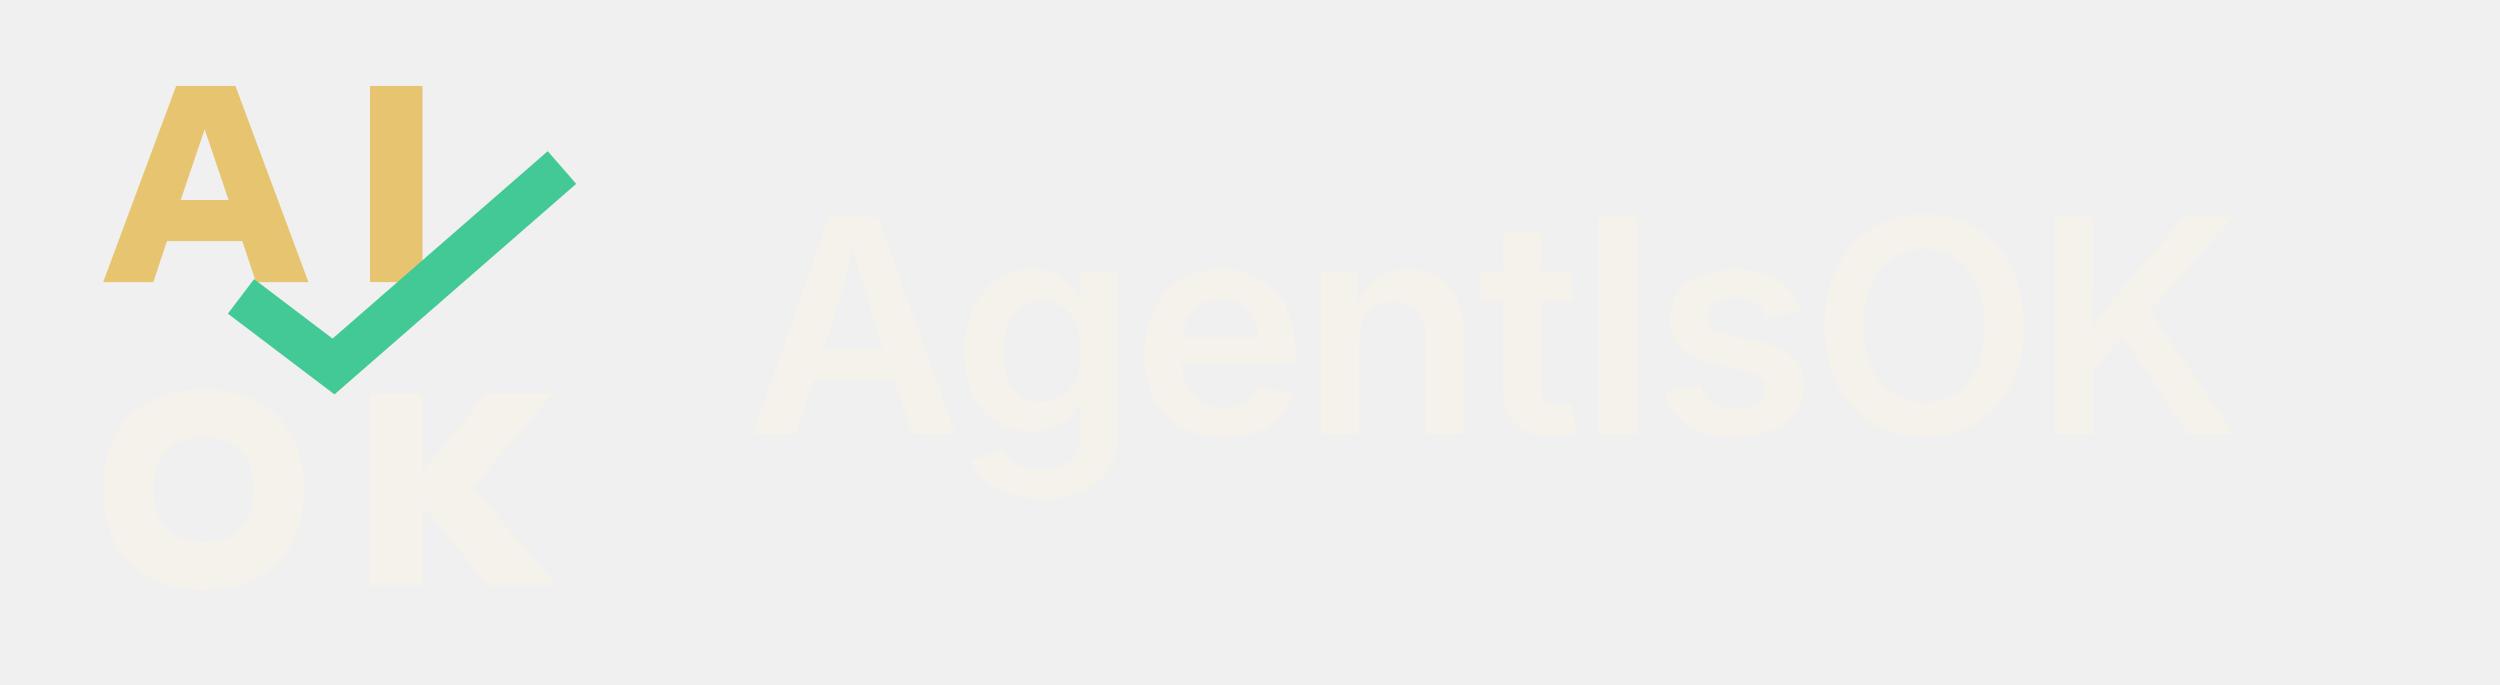
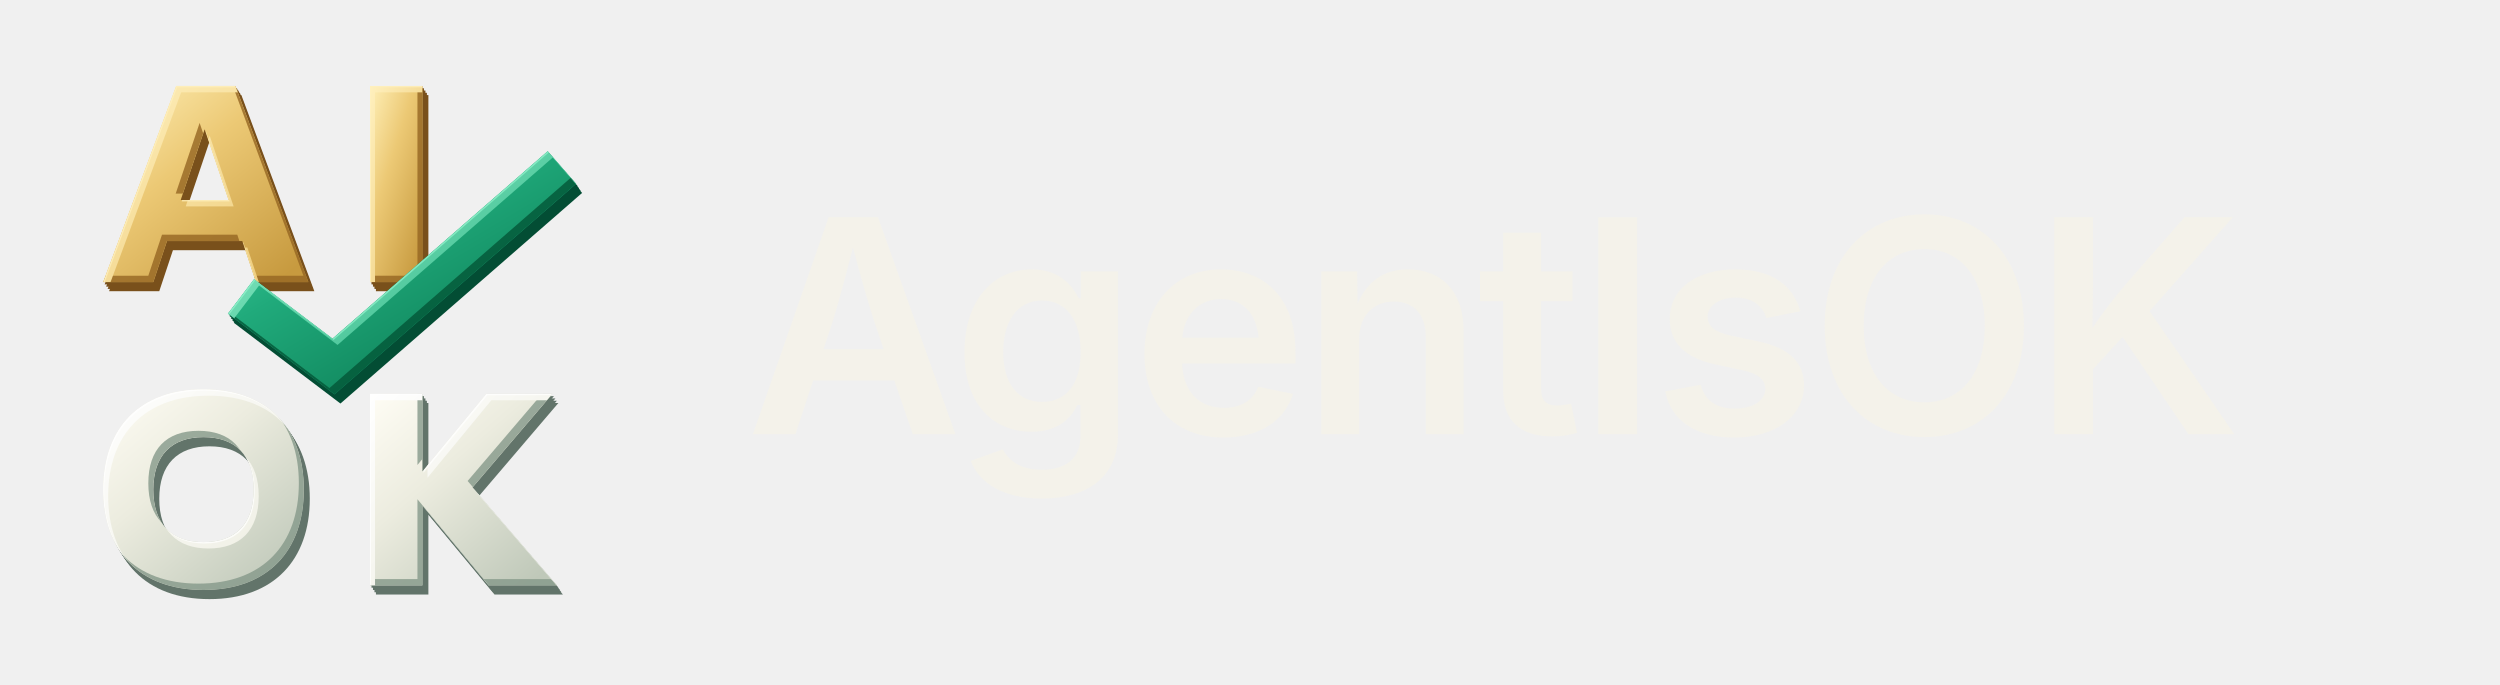
- <svg xmlns="http://www.w3.org/2000/svg" width="570" height="156" viewBox="0 0 570 156" role="img" aria-labelledby="title description" version="1.1" id="svg22">
-   <defs id="defs26" />
-   <g transform="matrix(0.52,0,0,0.52,10,4)" id="g18">
-     <g fill="#e7c46f" id="g8">
-       <path fill-rule="evenodd" d="M 26,116 58,30 h 26 l 32,86 H 93 L 87,98 H 54 l -6,18 z M 60,80 H 81 L 70.5,49 Z" id="path4" />
-       <path d="m 143,30 h 23 v 86 h -23 z" id="path6" />
-     </g>
-     <g fill="#f4f2ea" id="g14">
-       <path fill-rule="evenodd" d="m 70,163 c -28,0 -44,17 -44,44 0,27 16,44 44,44 28,0 44,-17 44,-44 0,-27 -16,-44 -44,-44 z m 0,21 c 14,0 22,8 22,23 0,15 -8,23 -22,23 -14,0 -22,-8 -22,-23 0,-15 8,-23 22,-23 z" id="path10" />
-       <path d="m 143,165 h 23 v 34 l 28,-34 h 29 l -35,41 37,43 h -30 l -29,-35 v 35 h -23 z" id="path12" />
-     </g>
-     <path d="m 94,128 33,25 93,-81" fill="none" stroke="#43c995" stroke-width="19" stroke-linecap="square" stroke-linejoin="miter" id="path16" />
+ <svg xmlns="http://www.w3.org/2000/svg" width="570" height="156" viewBox="0 0 570 156" role="img" aria-labelledby="title description" version="1.1" id="svg206">
+   <defs id="defs210" />
+   <g transform="matrix(0.52,0,0,0.52,10,4)" id="g202">
+     <defs id="defs120">
+       <linearGradient id="relief-dark-gold-face" x1="0" y1="0" x2="0.85" y2="1">
+         <stop offset="0" stop-color="#FFF0B8" id="stop4" />
+         <stop offset=".42" stop-color="#ECC975" id="stop6" />
+         <stop offset="1" stop-color="#C79A3F" id="stop8" />
+       </linearGradient>
+       <linearGradient id="relief-dark-gold-bevel" x1="0" y1="0" x2="1" y2="1">
+         <stop offset="0" stop-color="#FFF0BD" id="stop11" />
+         <stop offset="1" stop-color="#ECC975" id="stop13" />
+       </linearGradient>
+       <linearGradient id="relief-dark-ink-face" x1="0" y1="0" x2="0.85" y2="1">
+         <stop offset="0" stop-color="#FFFDF5" id="stop16" />
+         <stop offset=".42" stop-color="#ECECDF" id="stop18" />
+         <stop offset="1" stop-color="#BFC8B9" id="stop20" />
+       </linearGradient>
+       <linearGradient id="relief-dark-ink-bevel" x1="0" y1="0" x2="1" y2="1">
+         <stop offset="0" stop-color="#FFFFFF" id="stop23" />
+         <stop offset="1" stop-color="#ECECDF" id="stop25" />
+       </linearGradient>
+       <linearGradient id="relief-dark-green-face" x1="0" y1="0" x2="0.85" y2="1">
+         <stop offset="0" stop-color="#4BDCAB" id="stop28" />
+         <stop offset=".42" stop-color="#20AA7B" id="stop30" />
+         <stop offset="1" stop-color="#08744D" id="stop32" />
+       </linearGradient>
+       <linearGradient id="relief-dark-green-bevel" x1="0" y1="0" x2="1" y2="1">
+         <stop offset="0" stop-color="#91F1CB" id="stop35" />
+         <stop offset="1" stop-color="#20AA7B" id="stop37" />
+       </linearGradient>
+       <path id="relief-dark-a" fill-rule="evenodd" d="M 26,116 58,30 h 26 l 32,86 H 93 L 87,98 H 54 l -6,18 z M 60,80 H 81 L 70.5,49 Z" />
+       <mask id="relief-dark-a-lit" maskUnits="userSpaceOnUse" x="0" y="0" width="256" height="280">
+         <use href="#relief-dark-a" fill="#ffffff" id="use41" />
+         <use href="#relief-dark-a" fill="#000000" transform="translate(2.2,2.8)" id="use43" />
+       </mask>
+       <mask id="relief-dark-a-shade" maskUnits="userSpaceOnUse" x="0" y="0" width="256" height="280">
+         <use href="#relief-dark-a" fill="#ffffff" id="use46" />
+         <use href="#relief-dark-a" fill="#000000" transform="translate(-2.2,-2.8)" id="use48" />
+       </mask>
+       <mask id="relief-dark-a-rim" maskUnits="userSpaceOnUse" x="0" y="0" width="256" height="280">
+         <use href="#relief-dark-a" fill="#ffffff" id="use51" />
+         <use href="#relief-dark-a" fill="#000000" transform="translate(0.45,0.6)" id="use53" />
+       </mask>
+       <path id="relief-dark-i" fill-rule="evenodd" d="m 143,30 h 23 v 86 h -23 z" />
+       <mask id="relief-dark-i-lit" maskUnits="userSpaceOnUse" x="0" y="0" width="256" height="280">
+         <use href="#relief-dark-i" fill="#ffffff" id="use57" />
+         <use href="#relief-dark-i" fill="#000000" transform="translate(2.2,2.8)" id="use59" />
+       </mask>
+       <mask id="relief-dark-i-shade" maskUnits="userSpaceOnUse" x="0" y="0" width="256" height="280">
+         <use href="#relief-dark-i" fill="#ffffff" id="use62" />
+         <use href="#relief-dark-i" fill="#000000" transform="translate(-2.2,-2.8)" id="use64" />
+       </mask>
+       <mask id="relief-dark-i-rim" maskUnits="userSpaceOnUse" x="0" y="0" width="256" height="280">
+         <use href="#relief-dark-i" fill="#ffffff" id="use67" />
+         <use href="#relief-dark-i" fill="#000000" transform="translate(0.45,0.6)" id="use69" />
+       </mask>
+       <path id="relief-dark-o" fill-rule="evenodd" d="m 70,163 c -28,0 -44,17 -44,44 0,27 16,44 44,44 28,0 44,-17 44,-44 0,-27 -16,-44 -44,-44 z m 0,21 c 14,0 22,8 22,23 0,15 -8,23 -22,23 -14,0 -22,-8 -22,-23 0,-15 8,-23 22,-23 z" />
+       <mask id="relief-dark-o-lit" maskUnits="userSpaceOnUse" x="0" y="0" width="256" height="280">
+         <use href="#relief-dark-o" fill="#ffffff" id="use73" />
+         <use href="#relief-dark-o" fill="#000000" transform="translate(2.2,2.8)" id="use75" />
+       </mask>
+       <mask id="relief-dark-o-shade" maskUnits="userSpaceOnUse" x="0" y="0" width="256" height="280">
+         <use href="#relief-dark-o" fill="#ffffff" id="use78" />
+         <use href="#relief-dark-o" fill="#000000" transform="translate(-2.2,-2.8)" id="use80" />
+       </mask>
+       <mask id="relief-dark-o-rim" maskUnits="userSpaceOnUse" x="0" y="0" width="256" height="280">
+         <use href="#relief-dark-o" fill="#ffffff" id="use83" />
+         <use href="#relief-dark-o" fill="#000000" transform="translate(0.45,0.6)" id="use85" />
+       </mask>
+       <path id="relief-dark-k" fill-rule="evenodd" d="m 143,165 h 23 v 34 l 28,-34 h 29 l -35,41 37,43 h -30 l -29,-35 v 35 h -23 z" />
+       <mask id="relief-dark-k-lit" maskUnits="userSpaceOnUse" x="0" y="0" width="256" height="280">
+         <use href="#relief-dark-k" fill="#ffffff" id="use89" />
+         <use href="#relief-dark-k" fill="#000000" transform="translate(2.2,2.8)" id="use91" />
+       </mask>
+       <mask id="relief-dark-k-shade" maskUnits="userSpaceOnUse" x="0" y="0" width="256" height="280">
+         <use href="#relief-dark-k" fill="#ffffff" id="use94" />
+         <use href="#relief-dark-k" fill="#000000" transform="translate(-2.2,-2.8)" id="use96" />
+       </mask>
+       <mask id="relief-dark-k-rim" maskUnits="userSpaceOnUse" x="0" y="0" width="256" height="280">
+         <use href="#relief-dark-k" fill="#ffffff" id="use99" />
+         <use href="#relief-dark-k" fill="#000000" transform="translate(0.45,0.6)" id="use101" />
+       </mask>
+       <path id="relief-dark-check" fill-rule="evenodd" d="M 92.161,114.693 126.567,140.758 220.92,58.579 233.401,72.901 127.433,165.242 80.68,129.83 Z" />
+       <mask id="relief-dark-check-lit" maskUnits="userSpaceOnUse" x="0" y="0" width="256" height="280">
+         <use href="#relief-dark-check" fill="#ffffff" id="use105" />
+         <use href="#relief-dark-check" fill="#000000" transform="translate(2.2,2.8)" id="use107" />
+       </mask>
+       <mask id="relief-dark-check-shade" maskUnits="userSpaceOnUse" x="0" y="0" width="256" height="280">
+         <use href="#relief-dark-check" fill="#ffffff" id="use110" />
+         <use href="#relief-dark-check" fill="#000000" transform="translate(-2.2,-2.8)" id="use112" />
+       </mask>
+       <mask id="relief-dark-check-rim" maskUnits="userSpaceOnUse" x="0" y="0" width="256" height="280">
+         <use href="#relief-dark-check" fill="#ffffff" id="use115" />
+         <use href="#relief-dark-check" fill="#000000" transform="translate(0.45,0.6)" id="use117" />
+       </mask>
+     </defs>
+     <use href="#relief-dark-a" fill="#79501b" transform="translate(2.6,4)" id="use122" />
+     <use href="#relief-dark-a" fill="#79501b" transform="translate(1.95,3)" id="use124" />
+     <use href="#relief-dark-a" fill="#79501b" transform="translate(1.3,2)" id="use126" />
+     <use href="#relief-dark-a" fill="#79501b" transform="translate(0.65,1)" id="use128" />
+     <use href="#relief-dark-a" fill="url(#relief-dark-gold-face)" id="use130" />
+     <use href="#relief-dark-a" fill="#956522" opacity="0.8" mask="url(#relief-dark-a-shade)" id="use132" />
+     <use href="#relief-dark-a" fill="url(#relief-dark-gold-bevel)" mask="url(#relief-dark-a-lit)" id="use134" />
+     <use href="#relief-dark-a" fill="#fff0bd" opacity="0.75" mask="url(#relief-dark-a-rim)" id="use136" />
+     <use href="#relief-dark-i" fill="#79501b" transform="translate(2.6,4)" id="use138" />
+     <use href="#relief-dark-i" fill="#79501b" transform="translate(1.95,3)" id="use140" />
+     <use href="#relief-dark-i" fill="#79501b" transform="translate(1.3,2)" id="use142" />
+     <use href="#relief-dark-i" fill="#79501b" transform="translate(0.65,1)" id="use144" />
+     <use href="#relief-dark-i" fill="url(#relief-dark-gold-face)" id="use146" />
+     <use href="#relief-dark-i" fill="#956522" opacity="0.8" mask="url(#relief-dark-i-shade)" id="use148" />
+     <use href="#relief-dark-i" fill="url(#relief-dark-gold-bevel)" mask="url(#relief-dark-i-lit)" id="use150" />
+     <use href="#relief-dark-i" fill="#fff0bd" opacity="0.75" mask="url(#relief-dark-i-rim)" id="use152" />
+     <use href="#relief-dark-o" fill="#62746a" transform="translate(2.6,4)" id="use154" />
+     <use href="#relief-dark-o" fill="#62746a" transform="translate(1.95,3)" id="use156" />
+     <use href="#relief-dark-o" fill="#62746a" transform="translate(1.3,2)" id="use158" />
+     <use href="#relief-dark-o" fill="#62746a" transform="translate(0.65,1)" id="use160" />
+     <use href="#relief-dark-o" fill="url(#relief-dark-ink-face)" id="use162" />
+     <use href="#relief-dark-o" fill="#859889" opacity="0.8" mask="url(#relief-dark-o-shade)" id="use164" />
+     <use href="#relief-dark-o" fill="url(#relief-dark-ink-bevel)" mask="url(#relief-dark-o-lit)" id="use166" />
+     <use href="#relief-dark-o" fill="#ffffff" opacity="0.75" mask="url(#relief-dark-o-rim)" id="use168" />
+     <use href="#relief-dark-k" fill="#62746a" transform="translate(2.6,4)" id="use170" />
+     <use href="#relief-dark-k" fill="#62746a" transform="translate(1.95,3)" id="use172" />
+     <use href="#relief-dark-k" fill="#62746a" transform="translate(1.3,2)" id="use174" />
+     <use href="#relief-dark-k" fill="#62746a" transform="translate(0.65,1)" id="use176" />
+     <use href="#relief-dark-k" fill="url(#relief-dark-ink-face)" id="use178" />
+     <use href="#relief-dark-k" fill="#859889" opacity="0.8" mask="url(#relief-dark-k-shade)" id="use180" />
+     <use href="#relief-dark-k" fill="url(#relief-dark-ink-bevel)" mask="url(#relief-dark-k-lit)" id="use182" />
+     <use href="#relief-dark-k" fill="#ffffff" opacity="0.75" mask="url(#relief-dark-k-rim)" id="use184" />
+     <use href="#relief-dark-check" fill="#034d34" transform="translate(2.6,4)" id="use186" />
+     <use href="#relief-dark-check" fill="#034d34" transform="translate(1.95,3)" id="use188" />
+     <use href="#relief-dark-check" fill="#034d34" transform="translate(1.3,2)" id="use190" />
+     <use href="#relief-dark-check" fill="#034d34" transform="translate(0.65,1)" id="use192" />
+     <use href="#relief-dark-check" fill="url(#relief-dark-green-face)" id="use194" />
+     <use href="#relief-dark-check" fill="#035637" opacity="0.8" mask="url(#relief-dark-check-shade)" id="use196" />
+     <use href="#relief-dark-check" fill="url(#relief-dark-green-bevel)" mask="url(#relief-dark-check-lit)" id="use198" />
+     <use href="#relief-dark-check" fill="#91f1cb" opacity="0.75" mask="url(#relief-dark-check-rim)" id="use200" />
  </g>
-   <g aria-label="AgentIsOK" id="text20" style="font-weight:600;font-size:68px;font-family:Inter;letter-spacing:-1.5;fill:#f4f2ea">
-     <path d="m 171.66,99 h 9.695 l 4.051,-12.252 h 18.494 L 208.117,99 h 9.729 L 200.182,49.527 h -11.256 z m 16.104,-19.391 2.092,-6.309 c 1.361,-4.416 2.855,-9.961 4.615,-16.867 1.826,6.84 3.387,12.318 4.848,16.867 l 2.158,6.309 z" id="path28" />
-     <path d="m 237.529,113.676 c 9.994,0 17.365,-4.648 17.365,-14.576 V 61.879 h -8.467 v 6.143 h -0.465 c -1.328,-2.623 -4.15,-6.607 -10.725,-6.607 -8.566,0 -15.34,6.74 -15.34,18.926 0,12.086 6.74,18.096 15.273,18.096 6.408,0 9.131,-3.387 10.459,-6.076 h 0.73 v 7.006 c 0,5.312 -3.52,7.736 -8.865,7.736 -5.412,0 -7.703,-2.557 -8.865,-4.648 l -7.305,2.623 c 1.859,4.914 7.271,8.6 16.203,8.6 z m 0.066,-22.047 c -5.777,0 -8.865,-4.516 -8.865,-11.355 0,-6.74 3.021,-11.754 8.865,-11.754 5.711,0 8.799,4.715 8.799,11.754 0,7.105 -3.154,11.355 -8.799,11.355 z" id="path30" />
-     <path d="m 278.961,99.764 c 8.268,0 14.045,-3.951 15.838,-9.961 l -7.936,-1.627 c -1.162,3.154 -4.018,4.814 -7.803,4.814 -5.545,0 -9.297,-3.52 -9.529,-10.127 h 25.832 v -2.723 c 0,-13.016 -7.902,-18.727 -16.967,-18.727 -10.625,0 -17.465,7.836 -17.465,19.258 0,11.621 6.84,19.092 18.029,19.092 z m -9.396,-22.777 c 0.398,-4.947 3.586,-8.799 8.865,-8.799 5.146,0 8.035,3.486 8.533,8.799 z" id="path32" />
-     <path d="m 309.9,77.252 c 0,-5.379 3.32,-8.5 7.936,-8.5 4.516,0 7.238,2.988 7.238,7.969 V 99 h 8.633 V 75.393 c 0,-8.932 -5.047,-13.979 -12.684,-13.979 -5.445,0 -9.297,2.656 -11.488,7.869 l -0.1,-7.404 h -8.168 V 99 h 8.633 z" id="path34" />
-     <path d="m 358.537,61.879 h -7.172 v -8.832 h -8.633 v 8.832 h -5.279 v 6.773 h 5.279 v 20.619 c 0,6.574 3.951,10.227 11.057,10.227 1.826,0 3.885,-0.232 5.777,-0.797 l -1.361,-6.674 c -0.83,0.199 -2.357,0.432 -3.154,0.432 -2.623,0 -3.686,-1.229 -3.686,-3.918 V 68.652 h 7.172 z" id="path36" />
-     <path d="M 373.273,49.527 H 364.408 V 99 h 8.865 z" id="path38" />
-     <path d="m 395.381,99.764 c 9.363,0 15.938,-4.848 15.938,-11.887 0,-5.213 -3.354,-8.533 -10.393,-10.027 l -6.309,-1.328 c -3.785,-0.83 -5.279,-2.191 -5.279,-4.35 0,-2.523 2.789,-4.316 6.441,-4.316 3.984,0 6.109,2.059 6.973,4.648 l 7.703,-1.527 c -1.494,-5.744 -6.375,-9.562 -14.775,-9.562 -8.898,0 -14.975,4.416 -14.975,11.289 0,5.445 3.42,8.865 10.426,10.393 l 6.342,1.361 c 3.387,0.73 5.014,2.092 5.014,4.25 0,2.523 -2.689,4.449 -6.939,4.449 -4.217,0 -6.807,-1.76 -7.803,-5.445 l -8.068,1.527 c 1.295,6.74 7.172,10.525 15.705,10.525 z" id="path40" />
-     <path d="m 438.771,99.664 c 12.949,0 22.678,-9.396 22.678,-25.367 0,-16.004 -9.729,-25.434 -22.678,-25.434 -12.982,0 -22.744,9.43 -22.744,25.434 0,15.938 9.762,25.367 22.744,25.367 z m 0,-7.936 c -8.102,0 -13.846,-6.176 -13.846,-17.432 0,-11.322 5.744,-17.498 13.846,-17.498 8.035,0 13.746,6.143 13.746,17.498 0,11.289 -5.711,17.432 -13.746,17.432 z" id="path42" />
-     <path d="m 468.35,99 h 8.865 V 84.158 L 483.955,76.82 498.963,99 h 10.459 L 490.098,70.943 509.09,49.527 h -11.023 l -12.982,14.809 c -3.254,3.785 -5.678,6.906 -8.002,10.459 l 0.133,-10.592 V 49.527 h -8.865 z" id="path44" />
+   <g aria-label="AgentIsOK" id="text204" style="font-weight:600;font-size:68px;font-family:Inter;letter-spacing:-1.5;fill:#f4f2ea">
+     <path d="m 171.66,99 h 9.695 l 4.051,-12.252 h 18.494 L 208.117,99 h 9.729 L 200.182,49.527 h -11.256 z m 16.104,-19.391 2.092,-6.309 c 1.361,-4.416 2.855,-9.961 4.615,-16.867 1.826,6.84 3.387,12.318 4.848,16.867 l 2.158,6.309 z" id="path212" />
+     <path d="m 237.529,113.676 c 9.994,0 17.365,-4.648 17.365,-14.576 V 61.879 h -8.467 v 6.143 h -0.465 c -1.328,-2.623 -4.15,-6.607 -10.725,-6.607 -8.566,0 -15.34,6.74 -15.34,18.926 0,12.086 6.74,18.096 15.273,18.096 6.408,0 9.131,-3.387 10.459,-6.076 h 0.73 v 7.006 c 0,5.312 -3.52,7.736 -8.865,7.736 -5.412,0 -7.703,-2.557 -8.865,-4.648 l -7.305,2.623 c 1.859,4.914 7.271,8.6 16.203,8.6 z m 0.066,-22.047 c -5.777,0 -8.865,-4.516 -8.865,-11.355 0,-6.74 3.021,-11.754 8.865,-11.754 5.711,0 8.799,4.715 8.799,11.754 0,7.105 -3.154,11.355 -8.799,11.355 z" id="path214" />
+     <path d="m 278.961,99.764 c 8.268,0 14.045,-3.951 15.838,-9.961 l -7.936,-1.627 c -1.162,3.154 -4.018,4.814 -7.803,4.814 -5.545,0 -9.297,-3.52 -9.529,-10.127 h 25.832 v -2.723 c 0,-13.016 -7.902,-18.727 -16.967,-18.727 -10.625,0 -17.465,7.836 -17.465,19.258 0,11.621 6.84,19.092 18.029,19.092 z m -9.396,-22.777 c 0.398,-4.947 3.586,-8.799 8.865,-8.799 5.146,0 8.035,3.486 8.533,8.799 z" id="path216" />
+     <path d="m 309.9,77.252 c 0,-5.379 3.32,-8.5 7.936,-8.5 4.516,0 7.238,2.988 7.238,7.969 V 99 h 8.633 V 75.393 c 0,-8.932 -5.047,-13.979 -12.684,-13.979 -5.445,0 -9.297,2.656 -11.488,7.869 l -0.1,-7.404 h -8.168 V 99 h 8.633 z" id="path218" />
+     <path d="m 358.537,61.879 h -7.172 v -8.832 h -8.633 v 8.832 h -5.279 v 6.773 h 5.279 v 20.619 c 0,6.574 3.951,10.227 11.057,10.227 1.826,0 3.885,-0.232 5.777,-0.797 l -1.361,-6.674 c -0.83,0.199 -2.357,0.432 -3.154,0.432 -2.623,0 -3.686,-1.229 -3.686,-3.918 V 68.652 h 7.172 z" id="path220" />
+     <path d="M 373.273,49.527 H 364.408 V 99 h 8.865 z" id="path222" />
+     <path d="m 395.381,99.764 c 9.363,0 15.938,-4.848 15.938,-11.887 0,-5.213 -3.354,-8.533 -10.393,-10.027 l -6.309,-1.328 c -3.785,-0.83 -5.279,-2.191 -5.279,-4.35 0,-2.523 2.789,-4.316 6.441,-4.316 3.984,0 6.109,2.059 6.973,4.648 l 7.703,-1.527 c -1.494,-5.744 -6.375,-9.562 -14.775,-9.562 -8.898,0 -14.975,4.416 -14.975,11.289 0,5.445 3.42,8.865 10.426,10.393 l 6.342,1.361 c 3.387,0.73 5.014,2.092 5.014,4.25 0,2.523 -2.689,4.449 -6.939,4.449 -4.217,0 -6.807,-1.76 -7.803,-5.445 l -8.068,1.527 c 1.295,6.74 7.172,10.525 15.705,10.525 z" id="path224" />
+     <path d="m 438.771,99.664 c 12.949,0 22.678,-9.396 22.678,-25.367 0,-16.004 -9.729,-25.434 -22.678,-25.434 -12.982,0 -22.744,9.43 -22.744,25.434 0,15.938 9.762,25.367 22.744,25.367 z m 0,-7.936 c -8.102,0 -13.846,-6.176 -13.846,-17.432 0,-11.322 5.744,-17.498 13.846,-17.498 8.035,0 13.746,6.143 13.746,17.498 0,11.289 -5.711,17.432 -13.746,17.432 z" id="path226" />
+     <path d="m 468.35,99 h 8.865 V 84.158 L 483.955,76.82 498.963,99 h 10.459 L 490.098,70.943 509.09,49.527 h -11.023 l -12.982,14.809 c -3.254,3.785 -5.678,6.906 -8.002,10.459 l 0.133,-10.592 V 49.527 h -8.865 z" id="path228" />
  </g>
</svg>
